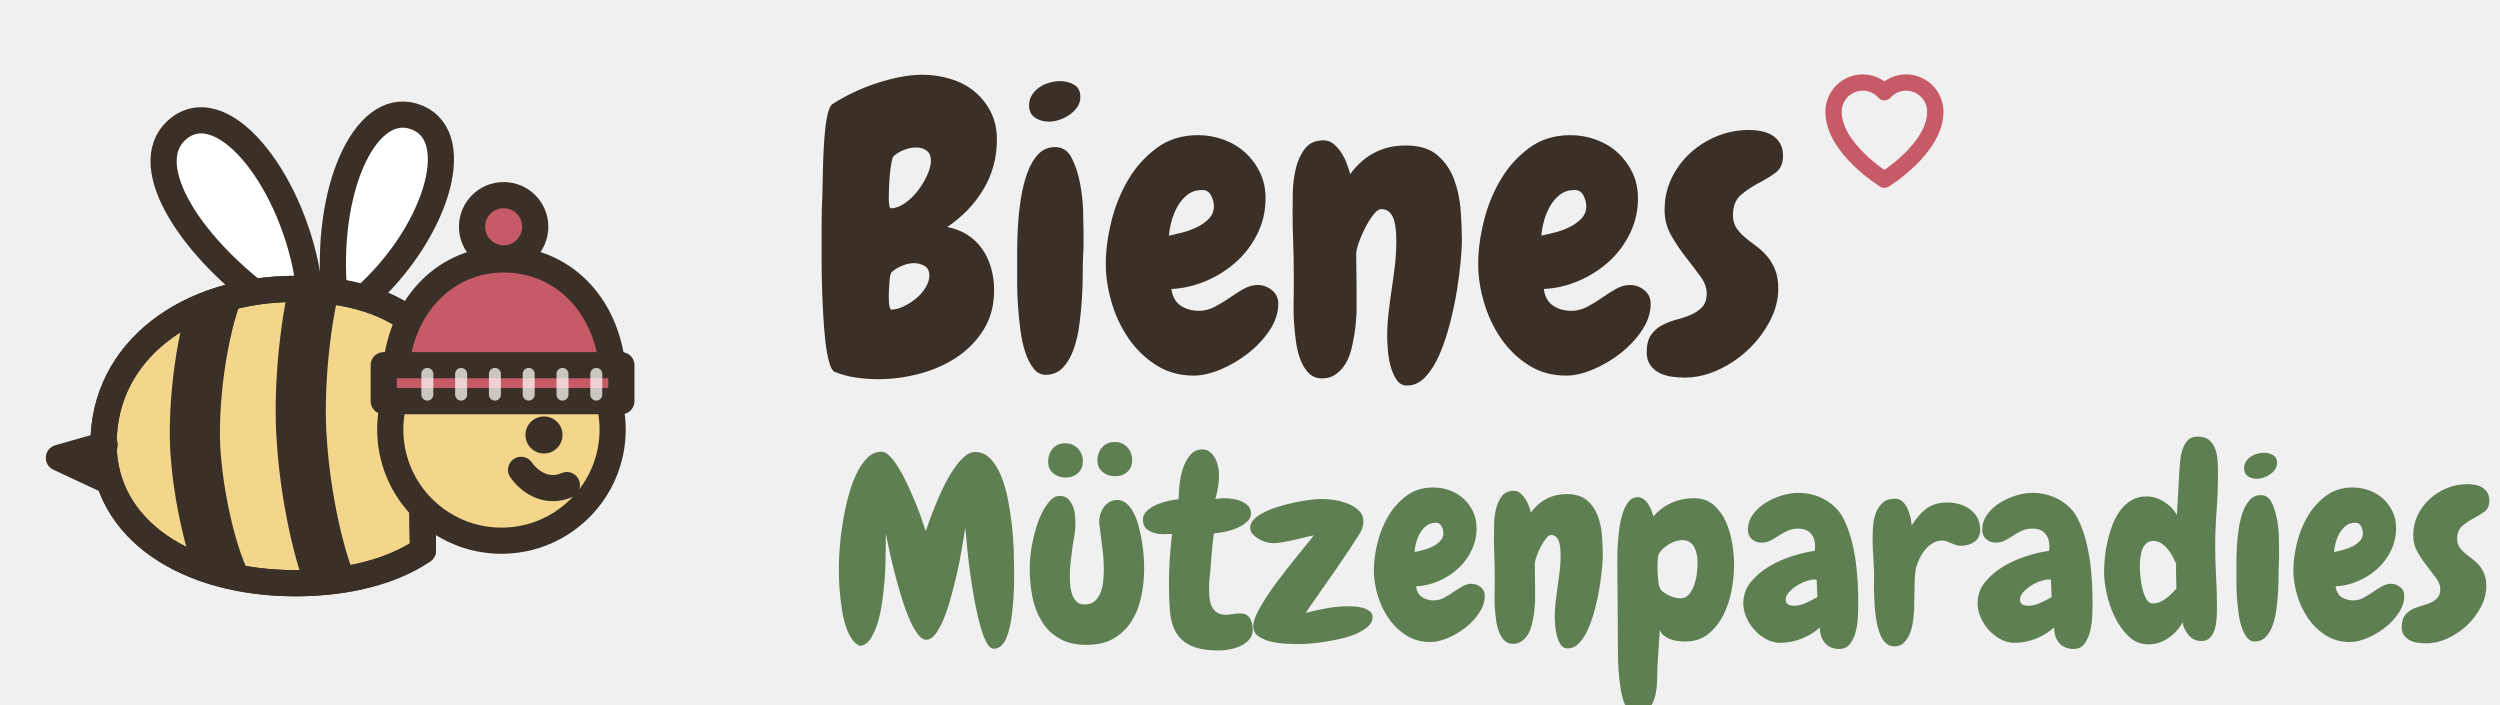
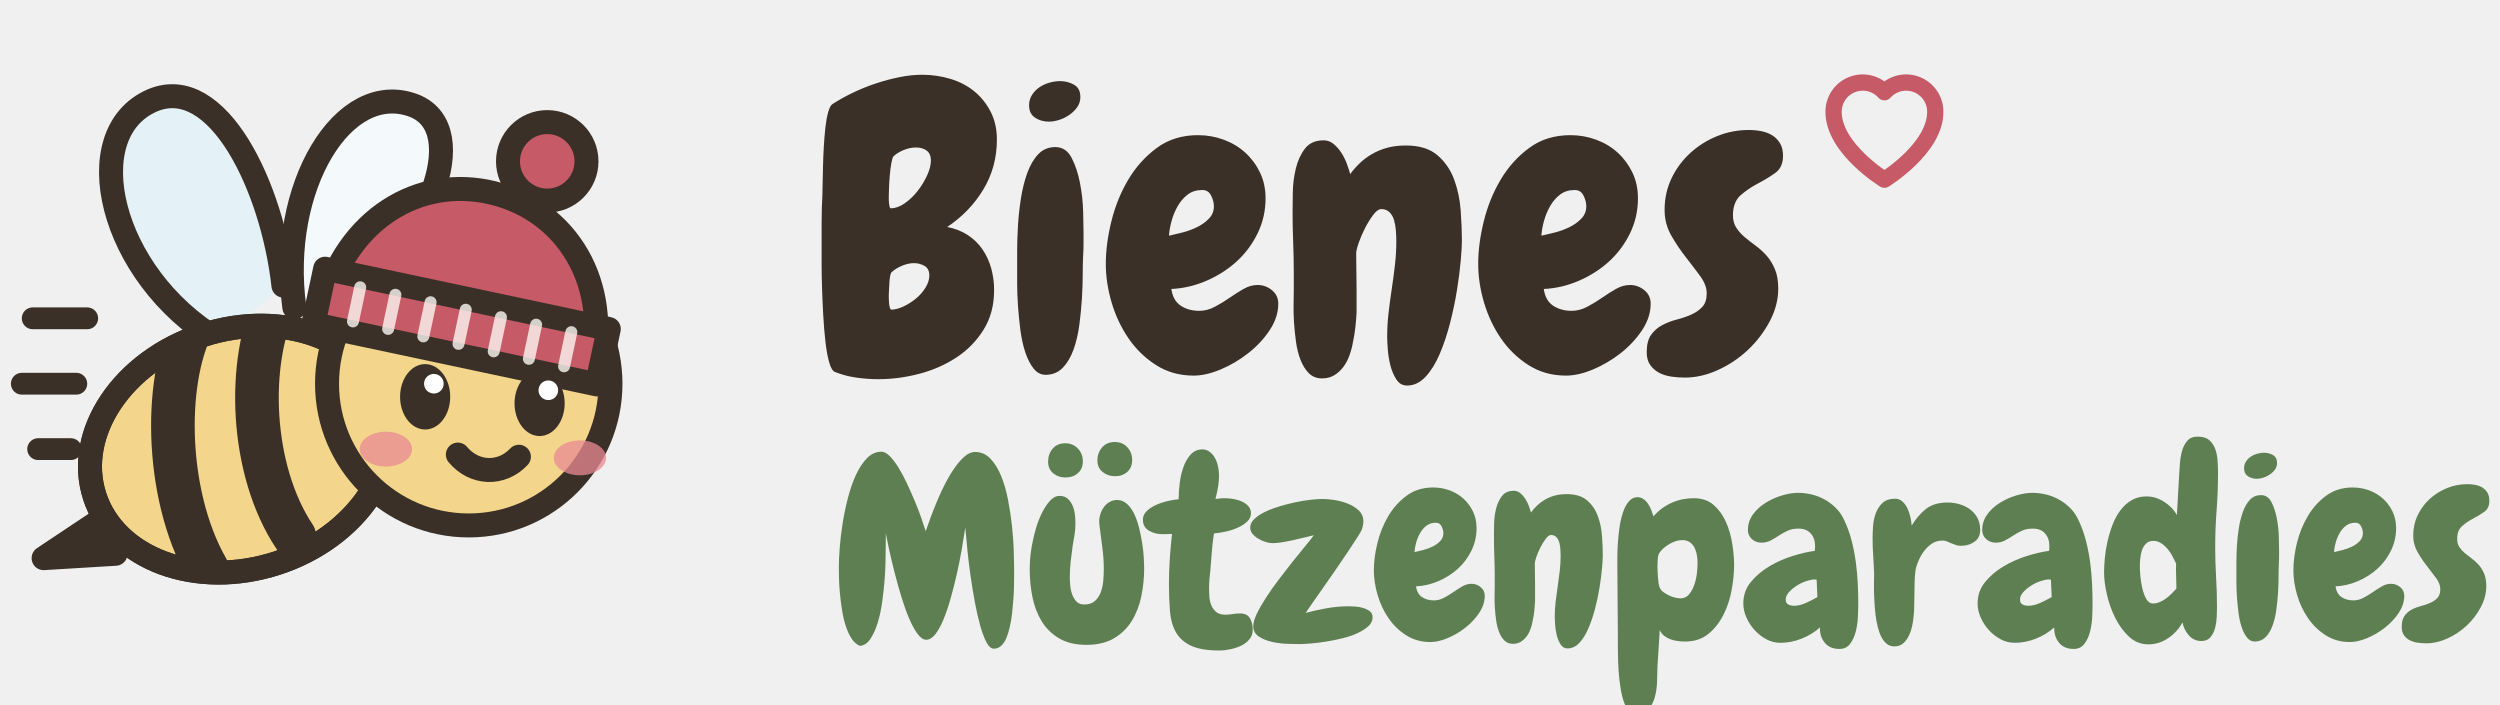
<svg xmlns="http://www.w3.org/2000/svg" viewBox="0 0 344 97" role="img" aria-label="Bienes Mützenparadies">
  <g transform="translate(0 0.3) scale(1.500)">
    <defs>
      <clipPath id="lf-body">
-         <path d="M9.5 40.5c0-8.6 7.8-14.2 17.6-14.2 5 0 8.9 1.3 11.4 3.6l.3 20.4c-2.8 1.9-6.9 3-11.7 3-9.8 0-17.6-4.8-17.6-12.8Z" />
+         <ellipse cx="22" cy="41" rx="14" ry="11" transform="rotate(-18 22 41)" />
      </clipPath>
    </defs>
-     <g fill="none" stroke="#3A3027" stroke-width="2.4" stroke-linecap="round" stroke-linejoin="round">
-       <path d="M24.5 27.5C17 22 12.5 14.5 16.5 11.5c4.2-3.1 10.5 5.2 11.8 14.2" fill="#FFFFFF" />
-       <path d="M30.6 25.9c-.6-9.4 3.2-17.2 7.7-15.3 4.5 1.9 1.5 10.9-5 16.6" fill="#FFFFFF" />
-       <path d="M9.5 40.5c0-8.6 7.8-14.2 17.6-14.2 5 0 8.9 1.3 11.4 3.6l.3 20.4c-2.8 1.9-6.9 3-11.7 3-9.8 0-17.6-4.8-17.6-12.8Z" fill="#F3D68B" />
-       <path d="M9.6 40.6 5.4 41.8l4.5 2.1" fill="#3A3027" />
-       <path d="M20.5 25.3c-1.8 3.8-2.8 10.6-2.6 15.4.2 4.3 1.5 10.4 3.2 13.3M29.3 24.4c-1.3 4.2-2 11.2-1.6 16 .3 4.6 1.5 10.7 3.1 14" stroke-width="4.6" clip-path="url(#lf-body)" />
-       <path d="M9.5 40.5c0-8.6 7.8-14.2 17.6-14.2 5 0 8.9 1.3 11.4 3.6l.3 20.4c-2.8 1.9-6.9 3-11.7 3-9.8 0-17.6-4.8-17.6-12.8Z" />
-       <circle cx="46" cy="39.2" r="10.2" fill="#F3D68B" />
-       <path d="M36.3 33.6c.6-6.1 4.8-10 9.9-10 5.2 0 9.4 3.9 10 10" fill="#C65A66" />
-       <path d="M35.2 33.3h21.8v3.3H35.2z" fill="#C65A66" />
-       <circle cx="46.2" cy="20.6" r="2.9" fill="#C65A66" />
-       <path d="M47.8 42.9c1 1.4 2.6 2.1 4.2 1.4" />
+     <g fill="none" stroke="#3A3027" stroke-width="2.2" stroke-linecap="round" stroke-linejoin="round">
+       <path d="M3 29h5M2 35h5M3.5 41h3" stroke-width="2" />
+       <path d="M20 31c-10-6-13-19-6-22 6-2.5 11 8 12 17" fill="#E4F1F6" />
+       <path d="M27 28c-1.5-11 4.5-21 11-18.5 5.5 2.2 1 13-6 17.5" fill="#F4FAFC" />
+       <ellipse cx="22" cy="41" rx="14" ry="11" transform="rotate(-18 22 41)" fill="#F3D68B" />
+       <path d="M18 29c-3 5-3 16 1 23M25.5 27c-3 6-2.5 16 1.5 22" stroke-width="4" clip-path="url(#lf-body)" />
+       <ellipse cx="22" cy="41" rx="14" ry="11" transform="rotate(-18 22 41)" />
+       <path d="m9.4 47.4-5.4 3.6 6.6-.4" fill="#3A3027" />
+       <circle cx="43" cy="35" r="13" fill="#F3D68B" />
+       <path d="M30.6 30.4c.4-8 6-13.4 13-13.2 7 .2 12.4 5.9 12.2 13.9" fill="#C65A66" transform="rotate(12 43 25)" />
+       <path d="M30 27.2h26.6v5.2H30z" fill="#C65A66" transform="rotate(12 43 25)" />
+       <circle cx="50.2" cy="14.6" r="3.6" fill="#C65A66" />
+       <path d="M42 41.5c1.5 1.8 4 1.9 5.6.2" />
    </g>
-     <circle cx="49.9" cy="39.7" r="1.7" fill="#3A3027" />
-     <g stroke="#FBF8F3" stroke-width="1.1" stroke-linecap="round" opacity=".75">
-       <path d="M39.2 34.1v1.9M42.3 34.1v1.9M45.4 34.1v1.9M48.5 34.1v1.9M51.6 34.1v1.9M54.7 34.1v1.9" />
+     <g stroke="#FBF8F3" stroke-width="1.1" stroke-linecap="round" opacity=".8" transform="rotate(12 43 25)">
+       <path d="M33.5 28.2v3.2M36.8 28.2v3.2M40.1 28.2v3.2M43.4 28.2v3.2M46.7 28.2v3.2M50 28.2v3.2M53.3 28.2v3.2" />
    </g>
+     <ellipse cx="39" cy="36.2" rx="2.3" ry="3" fill="#3A3027" />
+     <ellipse cx="49.5" cy="36.8" rx="2.3" ry="3" fill="#3A3027" />
+     <circle cx="39.8" cy="35" r=".9" fill="#fff" />
+     <circle cx="50.3" cy="35.6" r=".9" fill="#fff" />
+     <ellipse cx="35.4" cy="41" rx="2.4" ry="1.6" fill="#E98A93" opacity=".75" />
+     <ellipse cx="53.2" cy="41.8" rx="2.4" ry="1.6" fill="#E98A93" opacity=".75" />
  </g>
  <path d="M137.173 19.2Q137.173 22.973 135.313 26.063Q133.454 29.153 130.337 31.231Q131.977 31.559 133.18 32.352Q134.383 33.145 135.176 34.293Q135.969 35.442 136.38 36.891Q136.79 38.34 136.79 39.926Q136.79 43.043 135.34 45.368Q133.891 47.692 131.594 49.196Q129.298 50.7 126.481 51.438Q123.665 52.176 120.876 52.176Q119.344 52.176 117.813 51.958Q116.282 51.739 114.915 51.192Q114.422 51.028 114.094 49.852Q113.766 48.676 113.575 46.981Q113.383 45.286 113.274 43.317Q113.165 41.348 113.11 39.543Q113.055 37.739 113.055 36.372Q113.055 35.004 113.055 34.458Q113.055 32.543 113.055 30.602Q113.055 28.661 113.165 26.747Q113.165 26.254 113.192 25.215Q113.219 24.176 113.247 22.891Q113.274 21.606 113.356 20.184Q113.438 18.762 113.575 17.532Q113.712 16.301 113.958 15.426Q114.204 14.551 114.532 14.333Q115.79 13.512 117.321 12.774Q118.852 12.036 120.493 11.489Q122.133 10.942 123.774 10.614Q125.415 10.286 126.891 10.286Q128.915 10.286 130.801 10.86Q132.688 11.434 134.083 12.583Q135.477 13.731 136.325 15.399Q137.173 17.067 137.173 19.2ZM128.094 22.098Q128.094 21.168 127.52 20.731Q126.946 20.293 126.016 20.293Q125.251 20.293 124.403 20.622Q123.555 20.95 122.954 21.497Q122.79 21.661 122.653 22.426Q122.516 23.192 122.434 24.149Q122.352 25.106 122.325 25.954Q122.297 26.801 122.297 27.075Q122.297 27.184 122.297 27.43Q122.297 27.676 122.325 27.95Q122.352 28.223 122.407 28.442Q122.462 28.661 122.571 28.661Q123.501 28.661 124.485 27.977Q125.469 27.293 126.262 26.282Q127.055 25.27 127.575 24.122Q128.094 22.973 128.094 22.098ZM127.876 37.903Q127.876 36.973 127.219 36.59Q126.563 36.208 125.743 36.208Q124.977 36.208 124.13 36.563Q123.282 36.918 122.735 37.411Q122.571 37.52 122.489 37.958Q122.407 38.395 122.38 38.915Q122.352 39.434 122.325 39.899Q122.297 40.364 122.297 40.528Q122.297 40.637 122.297 40.965Q122.297 41.293 122.325 41.649Q122.352 42.004 122.434 42.305Q122.516 42.606 122.626 42.606Q123.391 42.606 124.321 42.168Q125.251 41.731 126.044 41.075Q126.837 40.418 127.356 39.571Q127.876 38.723 127.876 37.903ZM148.657 13.348Q148.657 14.114 148.247 14.715Q147.837 15.317 147.18 15.782Q146.524 16.247 145.758 16.493Q144.993 16.739 144.337 16.739Q143.243 16.739 142.423 16.192Q141.602 15.645 141.602 14.497Q141.602 13.676 142.012 13.047Q142.423 12.418 143.024 12.008Q143.626 11.598 144.391 11.379Q145.157 11.161 145.868 11.161Q146.907 11.161 147.782 11.653Q148.657 12.145 148.657 13.348ZM149.094 31.942Q149.094 32.708 149.094 33.555Q149.094 34.403 149.04 35.168Q148.985 36.098 148.985 37.657Q148.985 39.215 148.876 41.02Q148.766 42.825 148.52 44.684Q148.274 46.543 147.727 48.075Q147.18 49.606 146.278 50.563Q145.376 51.52 144.008 51.575Q142.969 51.629 142.258 50.754Q141.548 49.879 141.083 48.485Q140.618 47.09 140.399 45.368Q140.18 43.645 140.071 42.032Q139.962 40.418 139.962 39.051Q139.962 37.684 139.962 37.028Q139.962 36.153 139.962 34.54Q139.962 32.926 140.071 31.067Q140.18 29.208 140.481 27.293Q140.782 25.379 141.356 23.793Q141.93 22.208 142.86 21.223Q143.79 20.239 145.212 20.239Q146.688 20.239 147.454 21.715Q148.219 23.192 148.602 25.161Q148.985 27.129 149.04 29.071Q149.094 31.012 149.094 31.942ZM175.891 41.786Q175.891 43.645 174.715 45.422Q173.54 47.2 171.762 48.594Q169.985 49.989 167.962 50.836Q165.938 51.684 164.243 51.684Q161.344 51.684 159.075 50.235Q156.805 48.786 155.274 46.543Q153.743 44.301 152.95 41.594Q152.157 38.887 152.157 36.317Q152.157 33.583 152.923 30.465Q153.688 27.348 155.247 24.723Q156.805 22.098 159.184 20.348Q161.563 18.598 164.844 18.598Q166.704 18.598 168.399 19.227Q170.094 19.856 171.352 21.004Q172.61 22.153 173.376 23.739Q174.141 25.325 174.141 27.293Q174.141 29.864 173.048 32.106Q171.954 34.348 170.149 35.989Q168.344 37.629 165.993 38.641Q163.641 39.653 161.18 39.762Q161.399 41.348 162.465 42.059Q163.532 42.77 165.008 42.77Q166.102 42.77 167.141 42.223Q168.18 41.676 169.165 40.993Q170.149 40.309 171.106 39.762Q172.063 39.215 173.048 39.215Q174.141 39.215 175.016 39.926Q175.891 40.637 175.891 41.786ZM167.032 28.387Q167.032 27.676 166.649 26.911Q166.266 26.145 165.446 26.145Q164.243 26.145 163.423 26.774Q162.602 27.403 162.055 28.36Q161.508 29.317 161.208 30.411Q160.907 31.504 160.852 32.434Q161.618 32.27 162.684 31.997Q163.751 31.723 164.708 31.258Q165.665 30.793 166.348 30.083Q167.032 29.372 167.032 28.387ZM193.61 53.051Q192.68 53.051 192.133 52.204Q191.587 51.356 191.313 50.262Q191.04 49.168 190.958 48.047Q190.876 46.926 190.876 46.325Q190.876 44.684 191.067 43.043Q191.258 41.403 191.505 39.762Q191.751 38.122 191.942 36.481Q192.133 34.84 192.133 33.2Q192.133 32.543 192.079 31.778Q192.024 31.012 191.833 30.329Q191.641 29.645 191.204 29.208Q190.766 28.77 190.055 28.77Q189.563 28.77 188.962 29.563Q188.36 30.356 187.84 31.368Q187.321 32.379 186.965 33.391Q186.61 34.403 186.61 34.895Q186.61 36.098 186.637 37.329Q186.665 38.559 186.665 39.817V42.989Q186.61 43.973 186.501 45.012Q186.391 46.051 186.173 47.036Q186.008 48.02 185.68 48.922Q185.352 49.825 184.833 50.508Q184.313 51.192 183.602 51.629Q182.891 52.067 181.907 52.067Q180.813 52.067 180.102 51.356Q179.391 50.645 178.954 49.524Q178.516 48.403 178.325 47.008Q178.133 45.614 178.051 44.274Q177.969 42.934 177.997 41.813Q178.024 40.692 178.024 40.036V37.465Q178.024 35.387 177.942 33.364Q177.86 31.34 177.86 29.317Q177.86 28.223 177.887 26.528Q177.915 24.833 178.298 23.219Q178.68 21.606 179.555 20.458Q180.43 19.309 182.126 19.309Q182.891 19.309 183.493 19.801Q184.094 20.293 184.559 21.004Q185.024 21.715 185.325 22.536Q185.626 23.356 185.79 23.958Q186.337 23.192 187.075 22.481Q187.813 21.77 188.743 21.223Q189.673 20.676 190.821 20.348Q191.969 20.02 193.446 20.02Q196.235 20.02 197.794 21.36Q199.352 22.7 200.09 24.696Q200.829 26.692 200.993 28.989Q201.157 31.286 201.157 33.145Q201.157 34.075 200.993 35.907Q200.829 37.739 200.473 39.954Q200.118 42.168 199.516 44.493Q198.915 46.817 198.094 48.731Q197.274 50.645 196.153 51.848Q195.032 53.051 193.61 53.051ZM227.133 41.786Q227.133 43.645 225.958 45.422Q224.782 47.2 223.005 48.594Q221.227 49.989 219.204 50.836Q217.18 51.684 215.485 51.684Q212.587 51.684 210.317 50.235Q208.048 48.786 206.516 46.543Q204.985 44.301 204.192 41.594Q203.399 38.887 203.399 36.317Q203.399 33.583 204.165 30.465Q204.93 27.348 206.489 24.723Q208.048 22.098 210.426 20.348Q212.805 18.598 216.087 18.598Q217.946 18.598 219.641 19.227Q221.337 19.856 222.594 21.004Q223.852 22.153 224.618 23.739Q225.383 25.325 225.383 27.293Q225.383 29.864 224.29 32.106Q223.196 34.348 221.391 35.989Q219.587 37.629 217.235 38.641Q214.883 39.653 212.423 39.762Q212.641 41.348 213.708 42.059Q214.774 42.77 216.251 42.77Q217.344 42.77 218.383 42.223Q219.423 41.676 220.407 40.993Q221.391 40.309 222.348 39.762Q223.305 39.215 224.29 39.215Q225.383 39.215 226.258 39.926Q227.133 40.637 227.133 41.786ZM218.274 28.387Q218.274 27.676 217.891 26.911Q217.508 26.145 216.688 26.145Q215.485 26.145 214.665 26.774Q213.844 27.403 213.298 28.36Q212.751 29.317 212.45 30.411Q212.149 31.504 212.094 32.434Q212.86 32.27 213.926 31.997Q214.993 31.723 215.95 31.258Q216.907 30.793 217.59 30.083Q218.274 29.372 218.274 28.387ZM245.344 21.442Q245.344 23.028 244.278 23.793Q243.212 24.559 241.899 25.243Q240.587 25.926 239.52 26.856Q238.454 27.786 238.454 29.645Q238.454 30.629 238.919 31.34Q239.383 32.051 240.067 32.625Q240.751 33.2 241.571 33.801Q242.391 34.403 243.075 35.168Q243.758 35.934 244.223 37.028Q244.688 38.122 244.688 39.708Q244.688 42.004 243.512 44.219Q242.337 46.434 240.505 48.157Q238.673 49.879 236.376 50.918Q234.079 51.958 231.837 51.958Q230.907 51.958 229.977 51.821Q229.048 51.684 228.309 51.301Q227.571 50.918 227.079 50.235Q226.587 49.551 226.587 48.458Q226.587 46.926 227.188 46.079Q227.79 45.231 228.719 44.739Q229.649 44.247 230.715 43.973Q231.782 43.7 232.712 43.29Q233.641 42.879 234.243 42.223Q234.844 41.567 234.844 40.364Q234.844 39.215 233.942 37.985Q233.04 36.754 231.946 35.36Q230.852 33.965 229.95 32.379Q229.048 30.793 229.048 28.879Q229.048 26.528 230.005 24.532Q230.962 22.536 232.575 21.059Q234.188 19.583 236.266 18.735Q238.344 17.887 240.641 17.887Q241.516 17.887 242.364 18.051Q243.212 18.215 243.868 18.625Q244.524 19.036 244.934 19.719Q245.344 20.403 245.344 21.442Z" fill="#3A3027" />
  <path transform="translate(248.1 5.6) scale(0.933)" d="M12 20.5s-7.5-4.6-7.5-10A4.3 4.3 0 0 1 12 7.6a4.3 4.3 0 0 1 7.5 2.9c0 5.4-7.5 10-7.5 10Z" fill="none" stroke="#C65A66" stroke-width="2.4" stroke-linejoin="round" />
  <path d="M139.262 84.408Q139.156 85.322 138.963 86.201Q138.769 87.08 138.488 87.765Q138.207 88.451 137.767 88.855Q137.328 89.26 136.765 89.26Q136.203 89.26 135.746 88.398Q135.289 87.537 134.885 86.113Q134.48 84.689 134.146 82.896Q133.812 81.103 133.549 79.258Q133.285 77.412 133.109 75.654Q132.933 73.896 132.828 72.595Q132.617 73.931 132.336 75.584Q132.055 77.236 131.668 78.941Q131.281 80.646 130.824 82.281Q130.367 83.916 129.84 85.199Q129.312 86.482 128.715 87.256Q128.117 88.029 127.449 88.029Q126.851 88.029 126.254 87.22Q125.656 86.412 125.094 85.094Q124.531 83.775 124.039 82.158Q123.547 80.541 123.125 78.906Q122.703 77.271 122.387 75.812Q122.07 74.353 121.894 73.369Q121.894 74.107 121.877 75.004Q121.859 75.9 121.859 76.287Q121.859 76.463 121.842 77.447Q121.824 78.431 121.719 79.803Q121.613 81.174 121.402 82.738Q121.191 84.303 120.787 85.638Q120.383 86.974 119.785 87.888Q119.187 88.803 118.308 88.873Q117.605 88.556 117.131 87.801Q116.656 87.045 116.34 86.025Q116.023 85.006 115.847 83.845Q115.672 82.685 115.566 81.578Q115.461 80.47 115.443 79.521Q115.426 78.572 115.426 77.974Q115.426 76.92 115.549 75.32Q115.672 73.72 115.953 71.963Q116.234 70.205 116.691 68.447Q117.148 66.689 117.799 65.301Q118.449 63.912 119.31 63.033Q120.172 62.154 121.297 62.154Q121.824 62.154 122.422 62.752Q123.019 63.349 123.617 64.316Q124.215 65.283 124.777 66.478Q125.34 67.674 125.849 68.886Q126.359 70.099 126.746 71.207Q127.133 72.314 127.379 73.088Q127.66 72.244 128.082 71.119Q128.504 69.994 129.014 68.781Q129.523 67.568 130.139 66.39Q130.754 65.213 131.422 64.281Q132.09 63.349 132.775 62.769Q133.461 62.189 134.164 62.189Q135.394 62.189 136.273 63.103Q137.152 64.017 137.75 65.476Q138.347 66.935 138.699 68.746Q139.051 70.556 139.244 72.332Q139.437 74.107 139.49 75.654Q139.543 77.201 139.543 78.15Q139.543 78.537 139.543 79.205Q139.543 79.873 139.525 80.717Q139.508 81.56 139.437 82.51Q139.367 83.459 139.262 84.408ZM157.437 78.185Q157.437 80.119 157.051 82.017Q156.664 83.916 155.75 85.41Q154.836 86.904 153.306 87.818Q151.777 88.732 149.492 88.732Q147.242 88.732 145.73 87.836Q144.219 86.939 143.322 85.463Q142.426 83.986 142.056 82.123Q141.687 80.26 141.687 78.326Q141.687 76.217 142.18 74.142Q142.285 73.58 142.584 72.578Q142.883 71.576 143.357 70.609Q143.832 69.642 144.447 68.939Q145.062 68.236 145.801 68.236Q146.504 68.236 146.926 68.623Q147.347 69.01 147.594 69.59Q147.84 70.17 147.91 70.82Q147.98 71.47 147.98 71.998Q147.98 72.806 147.857 73.58Q147.734 74.353 147.594 75.127Q147.453 76.181 147.33 77.236Q147.207 78.291 147.207 79.345Q147.207 79.873 147.26 80.523Q147.312 81.174 147.523 81.771Q147.734 82.369 148.121 82.773Q148.508 83.178 149.211 83.178Q150.125 83.178 150.67 82.685Q151.215 82.193 151.478 81.455Q151.742 80.717 151.812 79.873Q151.883 79.029 151.883 78.326Q151.883 76.779 151.672 75.285Q151.461 73.791 151.285 72.244Q151.25 72.068 151.25 71.752Q151.25 71.224 151.426 70.697Q151.601 70.17 151.918 69.748Q152.234 69.326 152.691 69.062Q153.148 68.799 153.711 68.799Q154.484 68.799 155.082 69.344Q155.68 69.888 156.084 70.75Q156.488 71.611 156.752 72.683Q157.015 73.756 157.174 74.793Q157.332 75.83 157.385 76.744Q157.437 77.658 157.437 78.185ZM155.785 63.314Q155.785 64.334 155.117 64.931Q154.449 65.529 153.43 65.529Q152.445 65.529 151.724 64.949Q151.004 64.369 151.004 63.349Q151.004 62.295 151.654 61.556Q152.305 60.818 153.394 60.818Q154.449 60.818 155.117 61.539Q155.785 62.26 155.785 63.314ZM149 63.49Q149 64.51 148.314 65.107Q147.629 65.705 146.609 65.705Q145.625 65.705 144.922 65.125Q144.219 64.545 144.219 63.525Q144.219 62.47 144.851 61.732Q145.484 60.994 146.574 60.994Q147.629 60.994 148.314 61.715Q149 62.435 149 63.49ZM167.773 89.506Q165.277 89.506 163.889 88.855Q162.5 88.205 161.814 87.01Q161.129 85.814 160.988 84.127Q160.847 82.439 160.847 80.365Q160.847 78.713 160.953 77.043Q161.058 75.373 161.269 73.474Q160.777 73.474 160.496 73.492Q160.215 73.51 160.039 73.51Q158.914 73.51 158.088 73.017Q157.262 72.525 157.262 71.506Q157.262 70.873 157.736 70.381Q158.211 69.888 158.949 69.537Q159.687 69.185 160.549 68.974Q161.41 68.763 162.183 68.693Q162.183 67.709 162.324 66.513Q162.465 65.318 162.834 64.281Q163.203 63.244 163.836 62.541Q164.469 61.838 165.453 61.838Q166.015 61.838 166.455 62.172Q166.894 62.506 167.176 63.015Q167.457 63.525 167.597 64.158Q167.738 64.791 167.738 65.388Q167.738 66.092 167.633 66.83Q167.527 67.568 167.246 68.658Q167.844 68.588 168.055 68.57Q168.265 68.553 168.441 68.553Q169.039 68.553 169.689 68.658Q170.34 68.763 170.885 69.01Q171.43 69.256 171.781 69.66Q172.133 70.064 172.133 70.627Q172.133 71.26 171.623 71.752Q171.113 72.244 170.34 72.595Q169.566 72.947 168.687 73.14Q167.808 73.334 167.035 73.404Q166.824 74.845 166.736 76.058Q166.648 77.271 166.543 78.502Q166.472 79.099 166.42 79.715Q166.367 80.33 166.367 80.963Q166.367 81.42 166.402 82.035Q166.437 82.65 166.648 83.213Q166.859 83.775 167.316 84.179Q167.773 84.584 168.582 84.584Q169.074 84.584 169.601 84.496Q170.129 84.408 170.656 84.408Q171.57 84.408 171.974 85.041Q172.379 85.674 172.379 86.658Q172.379 87.396 171.939 87.941Q171.5 88.486 170.832 88.82Q170.164 89.154 169.338 89.33Q168.512 89.506 167.773 89.506ZM188.867 84.935Q188.867 85.638 188.287 86.166Q187.707 86.693 186.81 87.115Q185.914 87.537 184.771 87.818Q183.629 88.099 182.521 88.275Q181.414 88.451 180.43 88.539Q179.445 88.627 178.847 88.627Q178.25 88.627 177.178 88.592Q176.105 88.556 175.051 88.328Q173.996 88.099 173.222 87.59Q172.449 87.08 172.449 86.166Q172.449 85.463 172.941 84.443Q173.433 83.424 174.207 82.228Q174.98 81.033 175.93 79.785Q176.879 78.537 177.793 77.377Q178.707 76.217 179.515 75.25Q180.324 74.283 180.781 73.65Q180.289 73.756 179.533 73.949Q178.777 74.142 177.969 74.318Q177.16 74.494 176.404 74.617Q175.648 74.74 175.121 74.74Q174.699 74.74 174.172 74.582Q173.644 74.424 173.17 74.142Q172.695 73.861 172.361 73.474Q172.027 73.088 172.027 72.595Q172.027 71.963 172.59 71.418Q173.152 70.873 174.066 70.433Q174.98 69.994 176.105 69.66Q177.23 69.326 178.32 69.097Q179.41 68.869 180.394 68.763Q181.379 68.658 181.976 68.658Q182.644 68.658 183.594 68.799Q184.543 68.939 185.439 69.291Q186.336 69.642 186.969 70.24Q187.601 70.838 187.601 71.752Q187.601 72.033 187.549 72.261Q187.496 72.49 187.426 72.771Q187.355 73.017 186.81 73.879Q186.265 74.74 185.474 75.918Q184.683 77.095 183.752 78.449Q182.82 79.803 181.976 80.998Q181.133 82.193 180.5 83.107Q179.867 84.021 179.656 84.338Q181.097 83.951 182.592 83.687Q184.086 83.424 185.562 83.424Q185.914 83.424 186.476 83.459Q187.039 83.494 187.566 83.652Q188.094 83.81 188.48 84.109Q188.867 84.408 188.867 84.935ZM204.301 81.982Q204.301 83.178 203.545 84.32Q202.789 85.463 201.646 86.359Q200.504 87.256 199.203 87.801Q197.902 88.345 196.812 88.345Q194.949 88.345 193.49 87.414Q192.031 86.482 191.047 85.041Q190.062 83.599 189.553 81.859Q189.043 80.119 189.043 78.467Q189.043 76.709 189.535 74.705Q190.027 72.701 191.029 71.013Q192.031 69.326 193.56 68.201Q195.09 67.076 197.199 67.076Q198.394 67.076 199.484 67.48Q200.574 67.885 201.383 68.623Q202.191 69.361 202.683 70.381Q203.176 71.4 203.176 72.666Q203.176 74.318 202.472 75.76Q201.769 77.201 200.609 78.256Q199.449 79.31 197.937 79.961Q196.426 80.611 194.844 80.681Q194.984 81.701 195.67 82.158Q196.355 82.615 197.305 82.615Q198.008 82.615 198.676 82.263Q199.344 81.912 199.976 81.472Q200.609 81.033 201.224 80.681Q201.84 80.33 202.472 80.33Q203.176 80.33 203.738 80.787Q204.301 81.244 204.301 81.982ZM198.605 73.369Q198.605 72.912 198.359 72.42Q198.113 71.928 197.586 71.928Q196.812 71.928 196.285 72.332Q195.758 72.736 195.406 73.351Q195.055 73.967 194.861 74.67Q194.668 75.373 194.633 75.97Q195.125 75.865 195.81 75.689Q196.496 75.513 197.111 75.215Q197.726 74.916 198.166 74.459Q198.605 74.002 198.605 73.369ZM215.691 89.224Q215.094 89.224 214.742 88.679Q214.39 88.135 214.215 87.431Q214.039 86.728 213.986 86.008Q213.933 85.287 213.933 84.9Q213.933 83.845 214.056 82.791Q214.18 81.736 214.338 80.681Q214.496 79.627 214.619 78.572Q214.742 77.517 214.742 76.463Q214.742 76.041 214.707 75.549Q214.672 75.056 214.549 74.617Q214.426 74.178 214.144 73.896Q213.863 73.615 213.406 73.615Q213.09 73.615 212.703 74.125Q212.316 74.635 211.982 75.285Q211.648 75.935 211.42 76.586Q211.191 77.236 211.191 77.553Q211.191 78.326 211.209 79.117Q211.226 79.908 211.226 80.717V82.756Q211.191 83.388 211.121 84.056Q211.051 84.724 210.91 85.357Q210.805 85.99 210.594 86.57Q210.383 87.15 210.049 87.59Q209.715 88.029 209.258 88.31Q208.801 88.592 208.168 88.592Q207.465 88.592 207.008 88.135Q206.551 87.678 206.269 86.957Q205.988 86.236 205.865 85.34Q205.742 84.443 205.689 83.582Q205.637 82.72 205.654 82Q205.672 81.279 205.672 80.857V79.205Q205.672 77.869 205.619 76.568Q205.566 75.267 205.566 73.967Q205.566 73.263 205.584 72.174Q205.601 71.084 205.847 70.047Q206.094 69.01 206.656 68.271Q207.219 67.533 208.308 67.533Q208.801 67.533 209.187 67.849Q209.574 68.166 209.873 68.623Q210.172 69.08 210.365 69.607Q210.558 70.135 210.664 70.521Q211.015 70.029 211.49 69.572Q211.965 69.115 212.562 68.763Q213.16 68.412 213.898 68.201Q214.637 67.99 215.586 67.99Q217.379 67.99 218.381 68.851Q219.383 69.713 219.857 70.996Q220.332 72.279 220.437 73.756Q220.543 75.232 220.543 76.428Q220.543 77.025 220.437 78.203Q220.332 79.381 220.103 80.804Q219.875 82.228 219.488 83.722Q219.101 85.217 218.574 86.447Q218.047 87.678 217.326 88.451Q216.605 89.224 215.691 89.224ZM238.613 77.763Q238.613 79.31 238.279 81.156Q237.945 83.002 237.154 84.584Q236.363 86.166 235.08 87.22Q233.797 88.275 231.863 88.275Q231.371 88.275 230.844 88.205Q230.316 88.135 229.842 87.959Q229.367 87.783 228.98 87.484Q228.594 87.185 228.383 86.693L228.066 91.756Q228.031 92.564 228.014 93.689Q227.996 94.814 227.732 95.834Q227.469 96.853 226.853 97.574Q226.238 98.295 225.078 98.295Q224.41 98.295 223.953 97.609Q223.496 96.924 223.232 95.869Q222.969 94.814 222.828 93.513Q222.687 92.213 222.652 91.017Q222.617 89.822 222.617 88.838Q222.617 87.853 222.617 87.396Q222.617 85.041 222.582 82.703Q222.547 80.365 222.547 78.01Q222.547 77.588 222.547 76.691Q222.547 75.795 222.617 74.74Q222.687 73.685 222.846 72.56Q223.004 71.435 223.32 70.504Q223.637 69.572 224.129 68.992Q224.621 68.412 225.324 68.412Q225.781 68.412 226.15 68.676Q226.519 68.939 226.783 69.344Q227.047 69.748 227.222 70.205Q227.398 70.662 227.504 71.049Q228.594 69.818 230.017 69.185Q231.441 68.553 233.058 68.553Q234.746 68.553 235.818 69.502Q236.89 70.451 237.506 71.857Q238.121 73.263 238.367 74.863Q238.613 76.463 238.613 77.763ZM233.586 77.482Q233.586 76.955 233.498 76.41Q233.41 75.865 233.181 75.39Q232.953 74.916 232.531 74.617Q232.109 74.318 231.476 74.318Q230.633 74.318 229.701 74.863Q228.769 75.408 228.312 76.111Q228.137 76.392 228.101 77.025Q228.066 77.658 228.066 77.974Q228.066 78.22 228.084 78.625Q228.101 79.029 228.137 79.451Q228.172 79.873 228.224 80.26Q228.277 80.646 228.383 80.857Q228.488 81.174 228.84 81.437Q229.191 81.701 229.613 81.912Q230.035 82.123 230.474 82.228Q230.914 82.334 231.23 82.334Q231.969 82.334 232.426 81.771Q232.883 81.209 233.146 80.435Q233.41 79.662 233.498 78.836Q233.586 78.01 233.586 77.482ZM255.699 83.283Q255.699 83.916 255.646 84.935Q255.594 85.955 255.347 86.922Q255.101 87.888 254.574 88.592Q254.047 89.295 253.097 89.295Q251.797 89.295 251.094 88.451Q250.39 87.607 250.426 86.342Q249.301 87.326 247.877 87.888Q246.453 88.451 244.976 88.451Q243.957 88.451 243.043 87.959Q242.129 87.467 241.426 86.693Q240.722 85.92 240.301 84.953Q239.879 83.986 239.879 83.037Q239.879 81.349 240.916 80.084Q241.953 78.818 243.465 77.922Q244.976 77.025 246.681 76.498Q248.387 75.97 249.722 75.795Q249.722 75.619 249.74 75.478Q249.758 75.338 249.758 75.162Q249.758 74.072 249.16 73.404Q248.562 72.736 247.472 72.736Q246.594 72.736 245.961 73.035Q245.328 73.334 244.765 73.703Q244.203 74.072 243.64 74.371Q243.078 74.67 242.375 74.67Q241.601 74.67 241.056 74.178Q240.512 73.685 240.512 72.912Q240.512 71.752 241.197 70.803Q241.883 69.853 242.92 69.203Q243.957 68.553 245.17 68.183Q246.383 67.814 247.402 67.814Q248.351 67.814 249.301 68.043Q250.25 68.271 251.094 68.746Q251.937 69.22 252.623 69.906Q253.308 70.592 253.73 71.506Q254.363 72.806 254.75 74.265Q255.137 75.724 255.347 77.254Q255.558 78.783 255.629 80.312Q255.699 81.842 255.699 83.283ZM250.074 82.158 249.969 79.767Q249.898 79.767 249.828 79.75Q249.758 79.732 249.687 79.732Q249.23 79.732 248.545 79.961Q247.859 80.189 247.226 80.594Q246.594 80.998 246.154 81.49Q245.715 81.982 245.715 82.51Q245.715 83.002 246.066 83.178Q246.418 83.353 246.875 83.353Q247.648 83.353 248.527 82.949Q249.406 82.545 250.074 82.158ZM270.008 75.092Q269.515 75.127 269.164 75.004Q268.812 74.881 268.461 74.74Q268.144 74.599 267.828 74.476Q267.512 74.353 267.125 74.388Q266.422 74.424 265.877 74.775Q265.332 75.127 264.892 75.654Q264.453 76.181 264.137 76.832Q263.82 77.482 263.644 78.115Q263.539 78.537 263.486 79.398Q263.433 80.26 263.433 81.244Q263.398 82.263 263.398 83.178Q263.398 84.092 263.328 84.619Q263.293 85.181 263.152 85.937Q263.012 86.693 262.713 87.361Q262.414 88.029 261.922 88.486Q261.43 88.943 260.656 88.943Q260.058 88.943 259.619 88.592Q259.18 88.24 258.881 87.66Q258.582 87.08 258.389 86.306Q258.195 85.533 258.09 84.724Q257.984 83.881 257.931 83.037Q257.879 82.193 257.861 81.437Q257.844 80.681 257.861 80.049Q257.879 79.416 257.879 79.029Q257.844 77.799 257.756 76.551Q257.668 75.303 257.668 74.072Q257.668 73.299 257.738 72.349Q257.808 71.4 258.125 70.574Q258.441 69.748 259.056 69.185Q259.672 68.623 260.762 68.623Q261.359 68.623 261.781 69.01Q262.203 69.396 262.467 69.959Q262.73 70.521 262.871 71.154Q263.012 71.787 263.047 72.314Q263.89 70.943 264.945 70.082Q266 69.22 267.687 69.15Q268.531 69.115 269.357 69.308Q270.183 69.502 270.869 69.941Q271.555 70.381 271.994 71.084Q272.433 71.787 272.469 72.736Q272.539 73.861 271.801 74.459Q271.062 75.056 270.008 75.092ZM287.937 83.283Q287.937 83.916 287.885 84.935Q287.832 85.955 287.586 86.922Q287.34 87.888 286.812 88.592Q286.285 89.295 285.336 89.295Q284.035 89.295 283.332 88.451Q282.629 87.607 282.664 86.342Q281.539 87.326 280.115 87.888Q278.691 88.451 277.215 88.451Q276.195 88.451 275.281 87.959Q274.367 87.467 273.664 86.693Q272.961 85.92 272.539 84.953Q272.117 83.986 272.117 83.037Q272.117 81.349 273.154 80.084Q274.191 78.818 275.703 77.922Q277.215 77.025 278.92 76.498Q280.625 75.97 281.961 75.795Q281.961 75.619 281.978 75.478Q281.996 75.338 281.996 75.162Q281.996 74.072 281.398 73.404Q280.801 72.736 279.711 72.736Q278.832 72.736 278.199 73.035Q277.566 73.334 277.004 73.703Q276.441 74.072 275.879 74.371Q275.316 74.67 274.613 74.67Q273.84 74.67 273.295 74.178Q272.75 73.685 272.75 72.912Q272.75 71.752 273.435 70.803Q274.121 69.853 275.158 69.203Q276.195 68.553 277.408 68.183Q278.621 67.814 279.64 67.814Q280.59 67.814 281.539 68.043Q282.488 68.271 283.332 68.746Q284.176 69.22 284.861 69.906Q285.547 70.592 285.969 71.506Q286.601 72.806 286.988 74.265Q287.375 75.724 287.586 77.254Q287.797 78.783 287.867 80.312Q287.937 81.842 287.937 83.283ZM282.312 82.158 282.207 79.767Q282.137 79.767 282.066 79.75Q281.996 79.732 281.926 79.732Q281.469 79.732 280.783 79.961Q280.097 80.189 279.465 80.594Q278.832 80.998 278.392 81.49Q277.953 81.982 277.953 82.51Q277.953 83.002 278.305 83.178Q278.656 83.353 279.113 83.353Q279.887 83.353 280.765 82.949Q281.644 82.545 282.312 82.158ZM305.199 65.107Q305.199 67.674 305.006 70.205Q304.812 72.736 304.812 75.303Q304.812 77.377 304.935 79.416Q305.058 81.455 305.058 83.529Q305.058 84.092 305.023 84.883Q304.988 85.674 304.795 86.412Q304.601 87.15 304.162 87.678Q303.722 88.205 302.914 88.205Q301.859 88.205 301.174 87.414Q300.488 86.623 300.312 85.638Q299.644 86.904 298.379 87.783Q297.113 88.662 295.637 88.662Q294.055 88.662 292.912 87.572Q291.769 86.482 291.014 84.935Q290.258 83.388 289.889 81.701Q289.519 80.013 289.519 78.783Q289.519 77.904 289.625 76.779Q289.73 75.654 289.994 74.494Q290.258 73.334 290.68 72.226Q291.101 71.119 291.752 70.24Q292.402 69.361 293.299 68.834Q294.195 68.306 295.355 68.306Q296.621 68.306 297.781 69.045Q298.941 69.783 299.539 70.873L299.855 65.283Q299.89 64.615 299.961 63.719Q300.031 62.822 300.26 62.013Q300.488 61.205 300.98 60.642Q301.472 60.08 302.422 60.08Q303.441 60.08 304.004 60.572Q304.566 61.064 304.83 61.82Q305.094 62.576 305.146 63.455Q305.199 64.334 305.199 65.107ZM299.469 80.717Q299.469 79.908 299.433 79.135Q299.398 78.361 299.433 77.553Q299.222 77.095 298.941 76.551Q298.66 76.006 298.256 75.531Q297.851 75.056 297.359 74.74Q296.867 74.424 296.305 74.424Q295.672 74.424 295.285 74.81Q294.898 75.197 294.722 75.742Q294.547 76.287 294.494 76.92Q294.441 77.553 294.441 78.01Q294.441 78.431 294.512 79.258Q294.582 80.084 294.775 80.928Q294.969 81.771 295.32 82.404Q295.672 83.037 296.269 83.037Q296.726 83.037 297.183 82.844Q297.64 82.65 298.045 82.351Q298.449 82.053 298.818 81.683Q299.187 81.314 299.469 80.998ZM313.32 63.701Q313.32 64.193 313.056 64.58Q312.793 64.967 312.371 65.265Q311.949 65.564 311.457 65.722Q310.965 65.881 310.543 65.881Q309.84 65.881 309.312 65.529Q308.785 65.178 308.785 64.439Q308.785 63.912 309.049 63.508Q309.312 63.103 309.699 62.84Q310.086 62.576 310.578 62.435Q311.07 62.295 311.527 62.295Q312.195 62.295 312.758 62.611Q313.32 62.928 313.32 63.701ZM313.601 75.654Q313.601 76.146 313.601 76.691Q313.601 77.236 313.566 77.728Q313.531 78.326 313.531 79.328Q313.531 80.33 313.461 81.49Q313.39 82.65 313.232 83.845Q313.074 85.041 312.722 86.025Q312.371 87.01 311.791 87.625Q311.211 88.24 310.332 88.275Q309.664 88.31 309.207 87.748Q308.75 87.185 308.451 86.289Q308.152 85.392 308.012 84.285Q307.871 83.178 307.801 82.14Q307.73 81.103 307.73 80.224Q307.73 79.345 307.73 78.924Q307.73 78.361 307.73 77.324Q307.73 76.287 307.801 75.092Q307.871 73.896 308.064 72.666Q308.258 71.435 308.627 70.416Q308.996 69.396 309.594 68.763Q310.191 68.131 311.105 68.131Q312.055 68.131 312.547 69.08Q313.039 70.029 313.285 71.295Q313.531 72.56 313.566 73.808Q313.601 75.056 313.601 75.654ZM330.828 81.982Q330.828 83.178 330.072 84.32Q329.316 85.463 328.174 86.359Q327.031 87.256 325.73 87.801Q324.43 88.345 323.34 88.345Q321.476 88.345 320.017 87.414Q318.558 86.482 317.574 85.041Q316.59 83.599 316.08 81.859Q315.57 80.119 315.57 78.467Q315.57 76.709 316.062 74.705Q316.555 72.701 317.556 71.013Q318.558 69.326 320.088 68.201Q321.617 67.076 323.726 67.076Q324.922 67.076 326.012 67.48Q327.101 67.885 327.91 68.623Q328.719 69.361 329.211 70.381Q329.703 71.4 329.703 72.666Q329.703 74.318 329 75.76Q328.297 77.201 327.137 78.256Q325.976 79.31 324.465 79.961Q322.953 80.611 321.371 80.681Q321.512 81.701 322.197 82.158Q322.883 82.615 323.832 82.615Q324.535 82.615 325.203 82.263Q325.871 81.912 326.504 81.472Q327.137 81.033 327.752 80.681Q328.367 80.33 329 80.33Q329.703 80.33 330.265 80.787Q330.828 81.244 330.828 81.982ZM325.133 73.369Q325.133 72.912 324.887 72.42Q324.64 71.928 324.113 71.928Q323.34 71.928 322.812 72.332Q322.285 72.736 321.933 73.351Q321.582 73.967 321.389 74.67Q321.195 75.373 321.16 75.97Q321.652 75.865 322.338 75.689Q323.023 75.513 323.639 75.215Q324.254 74.916 324.693 74.459Q325.133 74.002 325.133 73.369ZM342.535 68.904Q342.535 69.924 341.849 70.416Q341.164 70.908 340.32 71.347Q339.476 71.787 338.791 72.385Q338.105 72.982 338.105 74.178Q338.105 74.81 338.404 75.267Q338.703 75.724 339.142 76.094Q339.582 76.463 340.109 76.849Q340.637 77.236 341.076 77.728Q341.515 78.22 341.814 78.924Q342.113 79.627 342.113 80.646Q342.113 82.123 341.357 83.547Q340.601 84.97 339.424 86.078Q338.246 87.185 336.769 87.853Q335.293 88.521 333.851 88.521Q333.254 88.521 332.656 88.433Q332.058 88.345 331.584 88.099Q331.109 87.853 330.793 87.414Q330.476 86.974 330.476 86.271Q330.476 85.287 330.863 84.742Q331.25 84.197 331.847 83.881Q332.445 83.564 333.131 83.388Q333.816 83.213 334.414 82.949Q335.012 82.685 335.398 82.263Q335.785 81.842 335.785 81.068Q335.785 80.33 335.205 79.539Q334.625 78.748 333.922 77.851Q333.219 76.955 332.639 75.935Q332.058 74.916 332.058 73.685Q332.058 72.174 332.674 70.89Q333.289 69.607 334.326 68.658Q335.363 67.709 336.699 67.164Q338.035 66.619 339.512 66.619Q340.074 66.619 340.619 66.724Q341.164 66.83 341.586 67.094Q342.008 67.357 342.271 67.797Q342.535 68.236 342.535 68.904Z" fill="#5E7F52" />
</svg>
